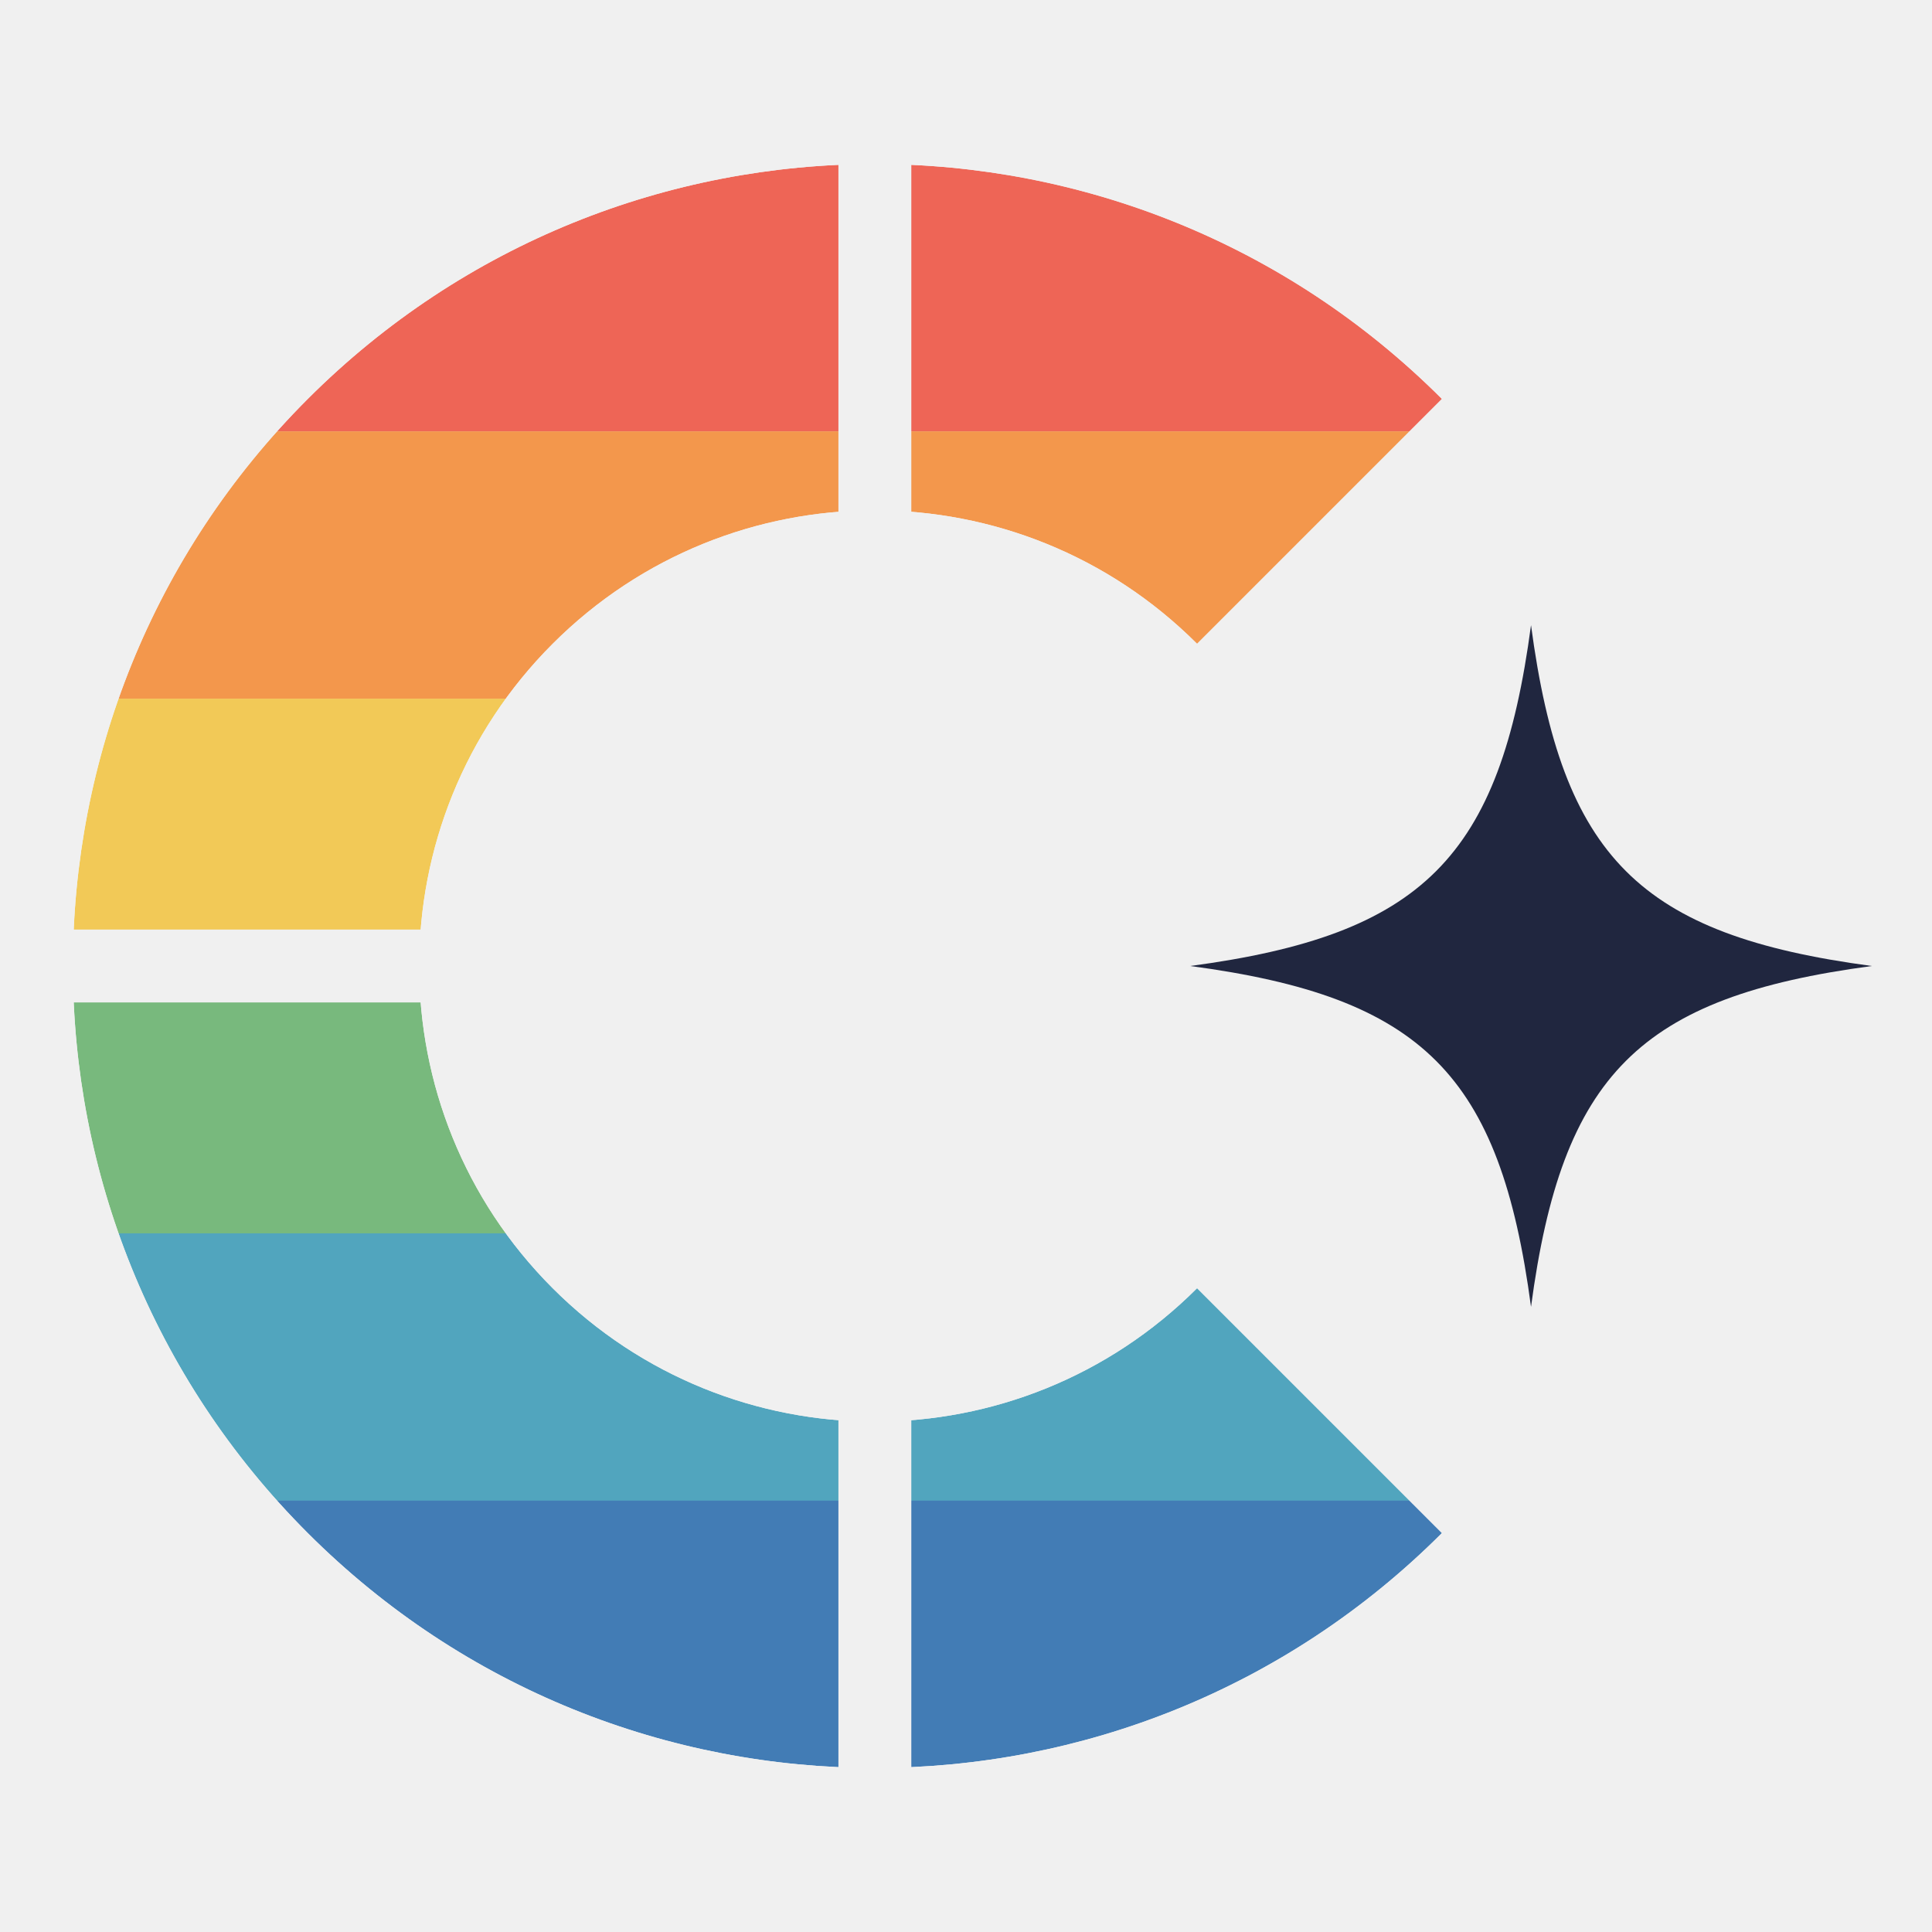
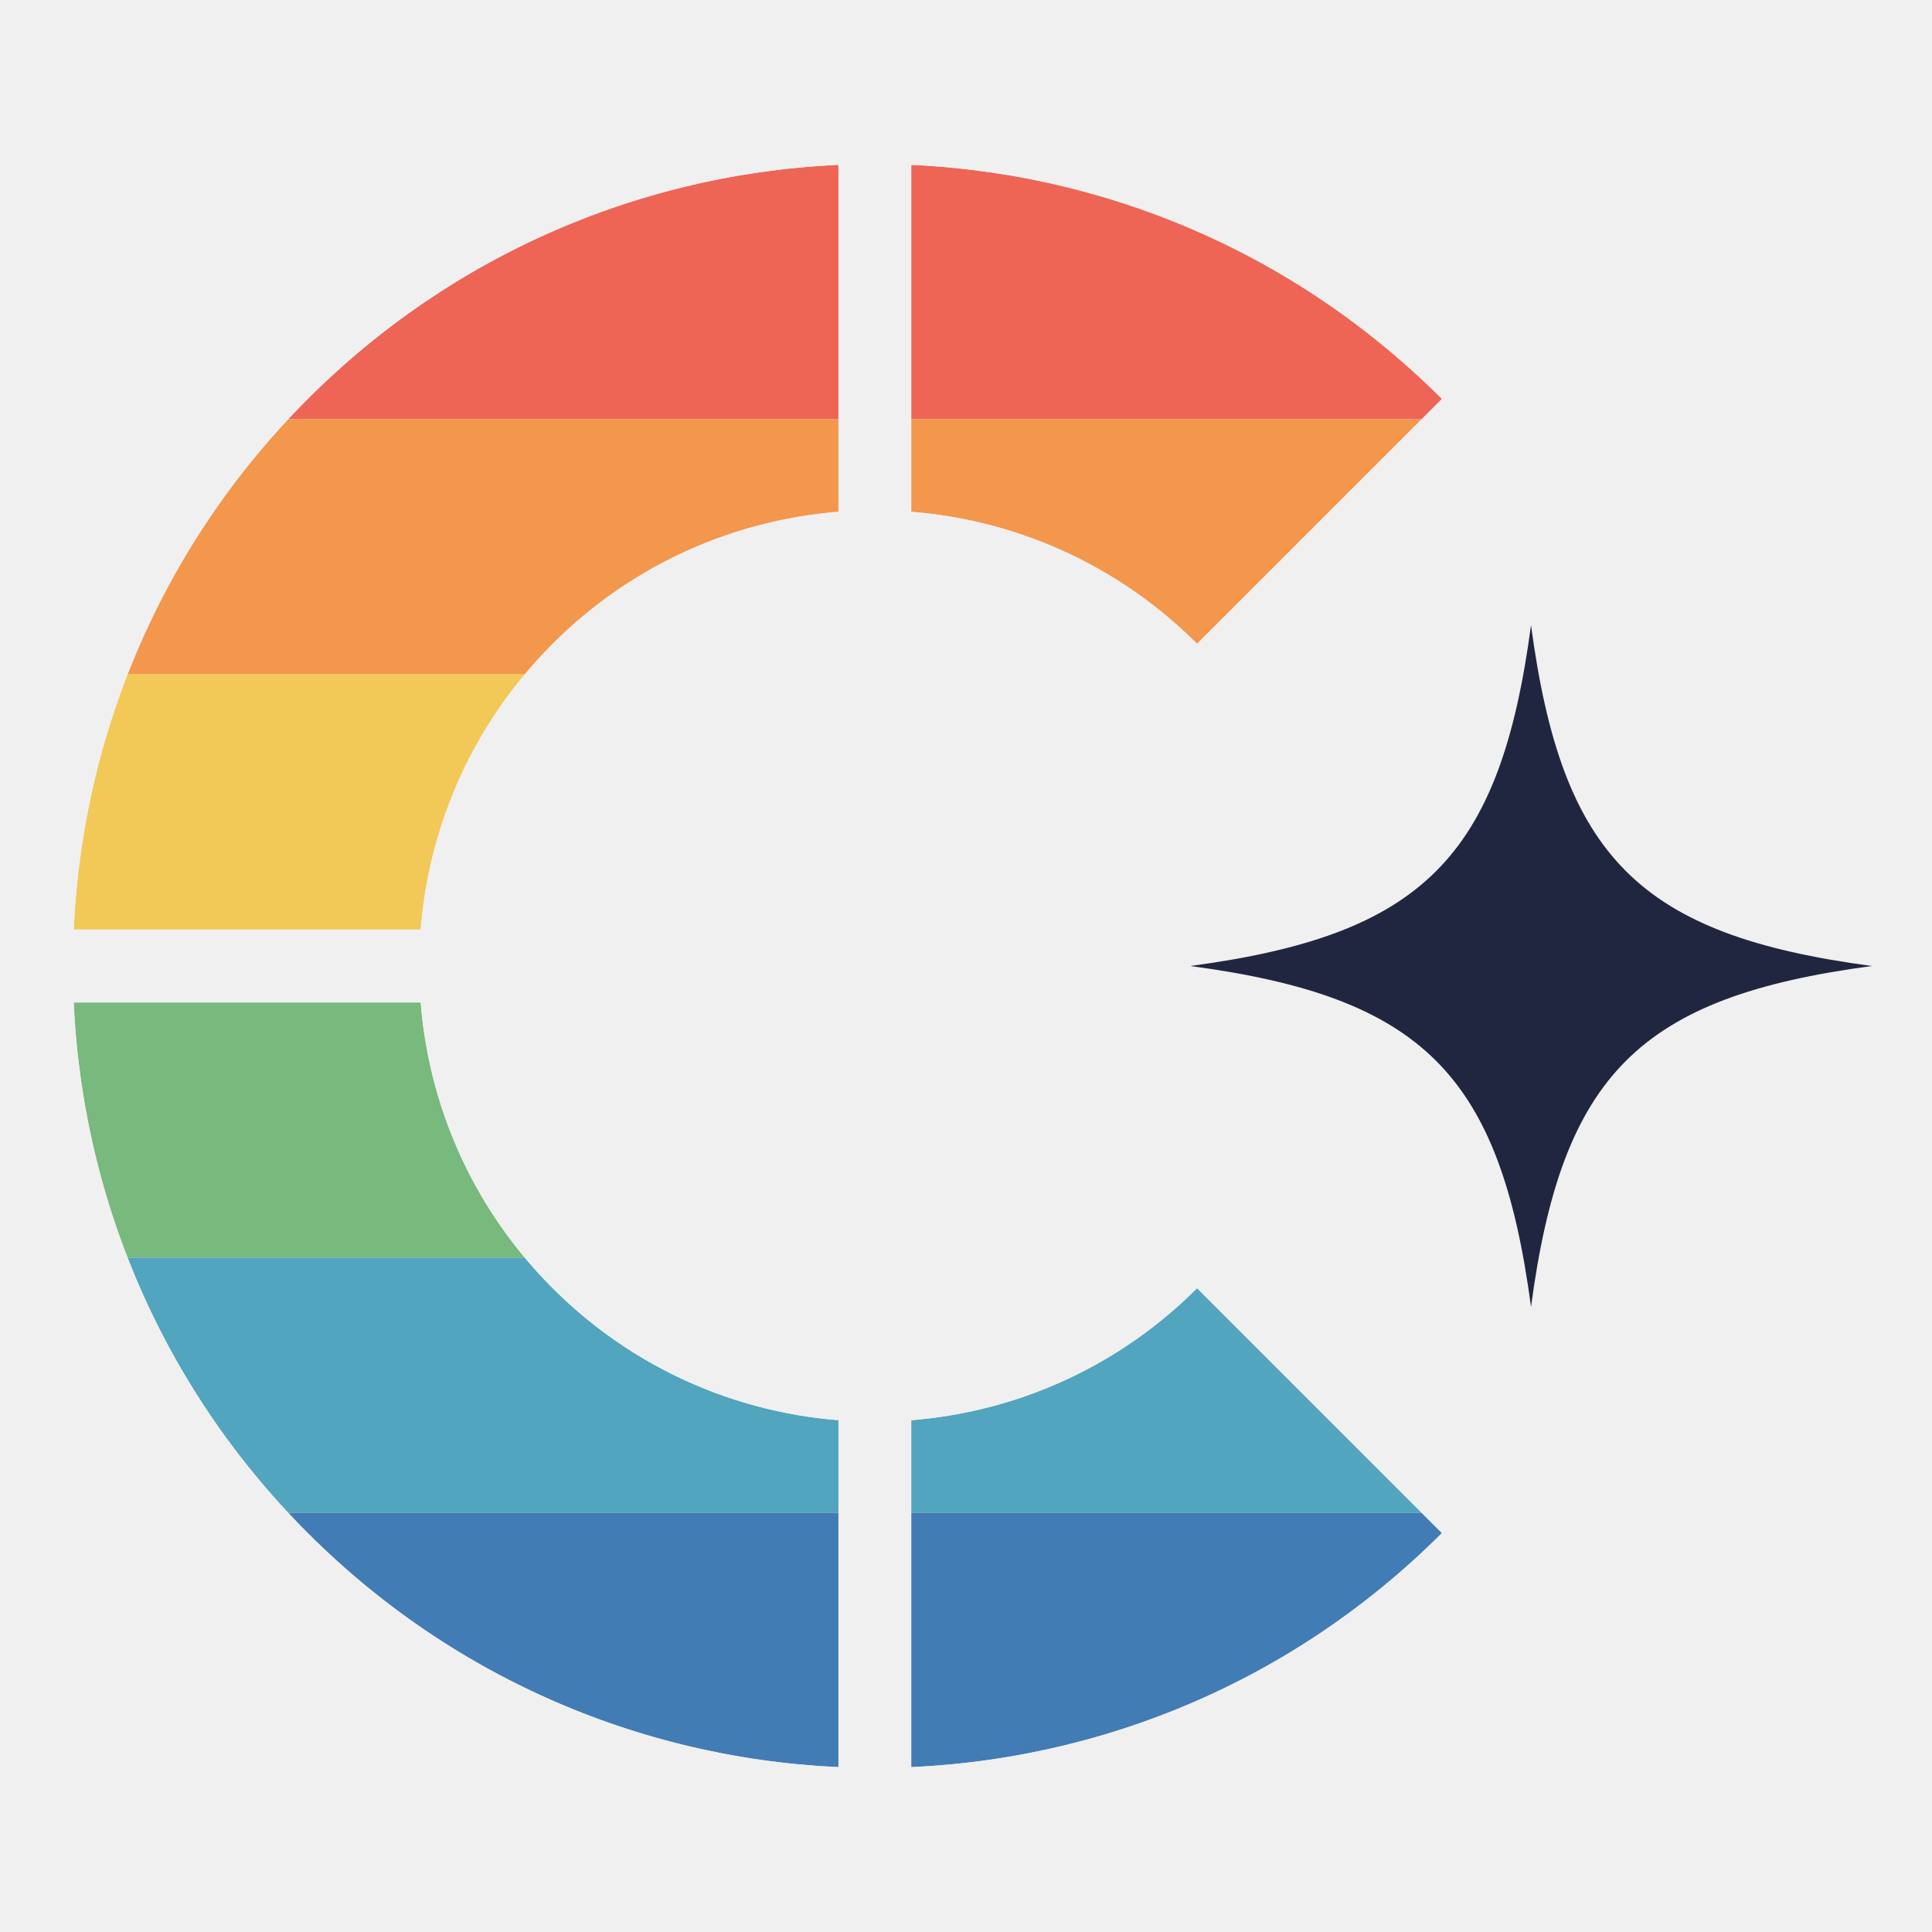
<svg xmlns="http://www.w3.org/2000/svg" width="256" height="256" viewBox="32 22 212 212" fill="none" color="#20263F" role="img" aria-labelledby="title desc">
  <style>@media (prefers-color-scheme: dark) { :root { color: #F4F2E9; } }</style>
  <defs>
    <clipPath id="rainbow-c">
      <path d="M190.225 65.775A88 88 0 1 0 190.225 190.225L163.355 163.355A50 50 0 1 1 163.355 92.645Z" />
    </clipPath>
    <mask id="c-cross-cuts" x="0" y="0" width="256" height="256" maskUnits="userSpaceOnUse" style="mask-type: luminance">
      <rect width="256" height="256" fill="white" />
      <rect x="124" y="0" width="8" height="256" fill="black" />
      <rect x="0" y="124" width="128" height="8" fill="black" />
    </mask>
  </defs>
  <g>
    <g clip-path="url(#rainbow-c)" mask="url(#c-cross-cuts)">
-       <rect x="40" y="40" width="176" height="29.353" fill="#EE6556" />
-       <rect x="40" y="69.333" width="176" height="29.353" fill="#F3974C" />
-       <rect x="40" y="98.667" width="176" height="29.353" fill="#F2C957" />
-       <rect x="40" y="128" width="176" height="29.353" fill="#78B97D" />
-       <rect x="40" y="157.333" width="176" height="29.353" fill="#51A5BE" />
-       <rect x="40" y="186.667" width="176" height="29.353" fill="#427CB5" />
+       <rect x="40" y="40" width="176" height="28" fill="#EE6556" />
+       <rect x="40" y="68" width="176" height="28" fill="#F3974C" />
+       <rect x="40" y="96" width="176" height="28" fill="#F2C957" />
+       <rect x="40" y="132" width="176" height="28" fill="#78B97D" />
+       <rect x="40" y="160" width="176" height="28" fill="#51A5BE" />
+       <rect x="40" y="188" width="176" height="28" fill="#427CB5" />
    </g>
    <path fill="currentColor" transform="translate(200 128) scale(1.7) translate(-184 -128)" d="M184 106C186 121 191 126 206 128C191 130 186 135 184 150C182 135 177 130 162 128C177 126 182 121 184 106Z" />
  </g>
</svg>
